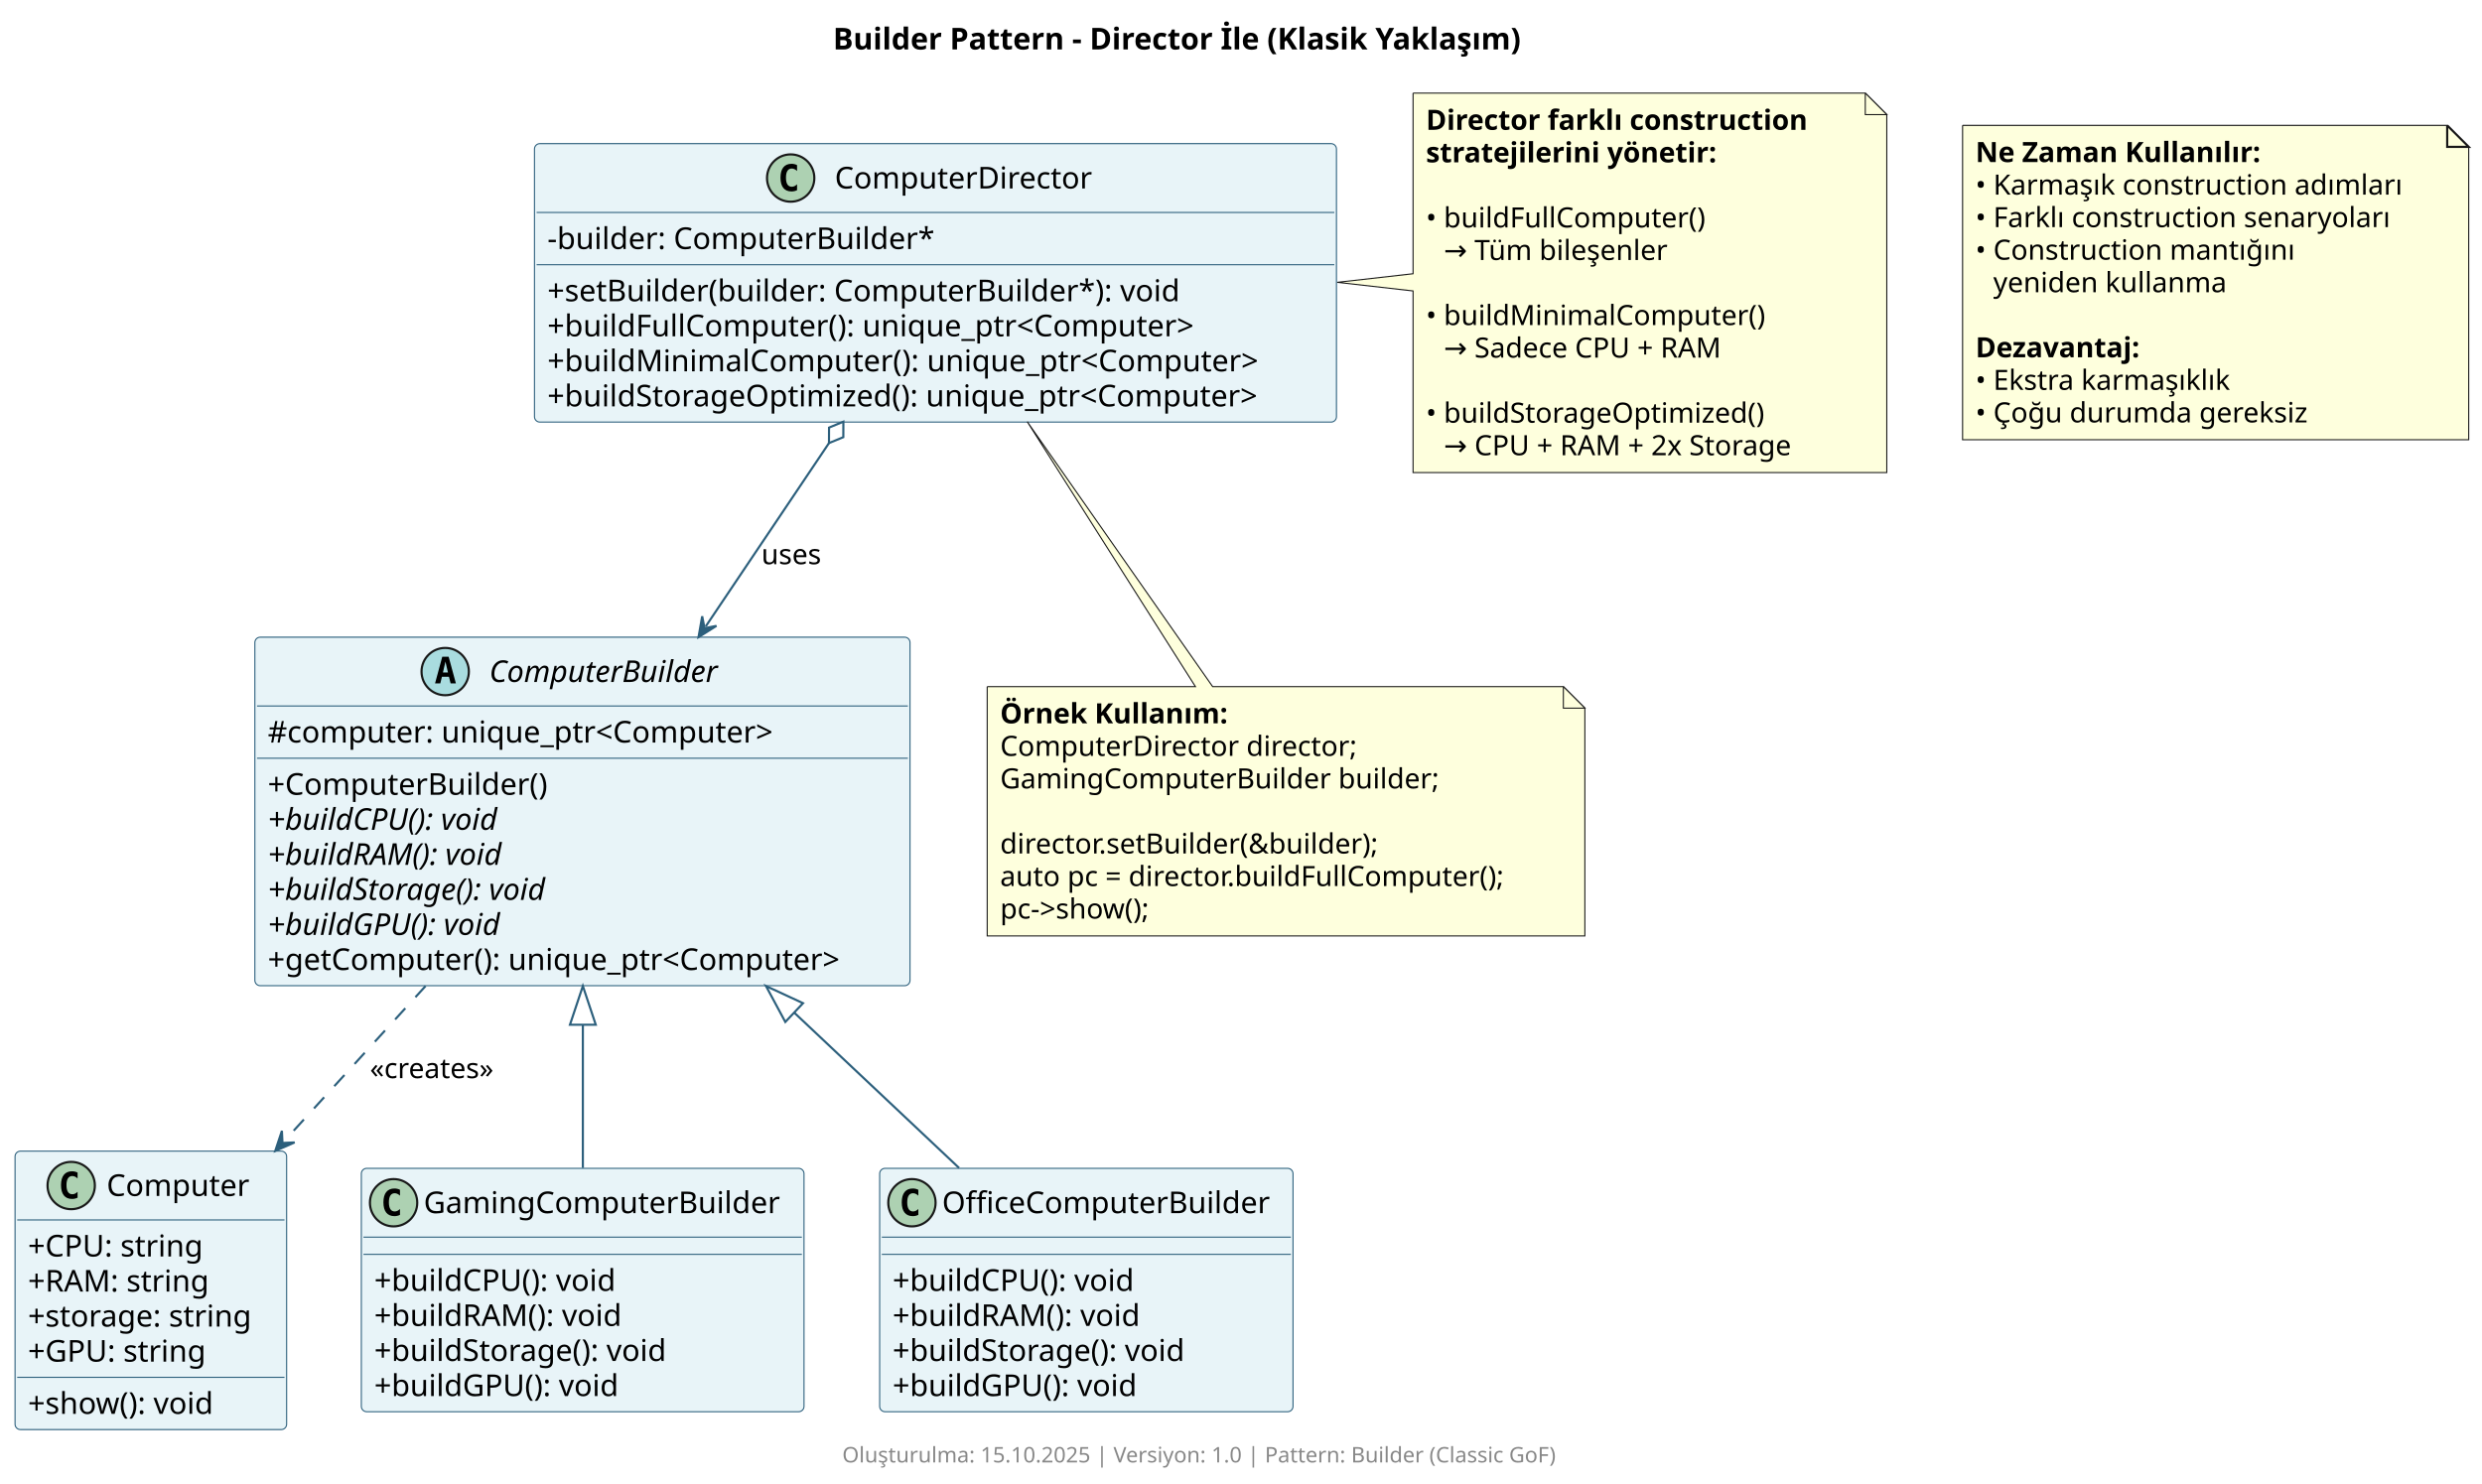
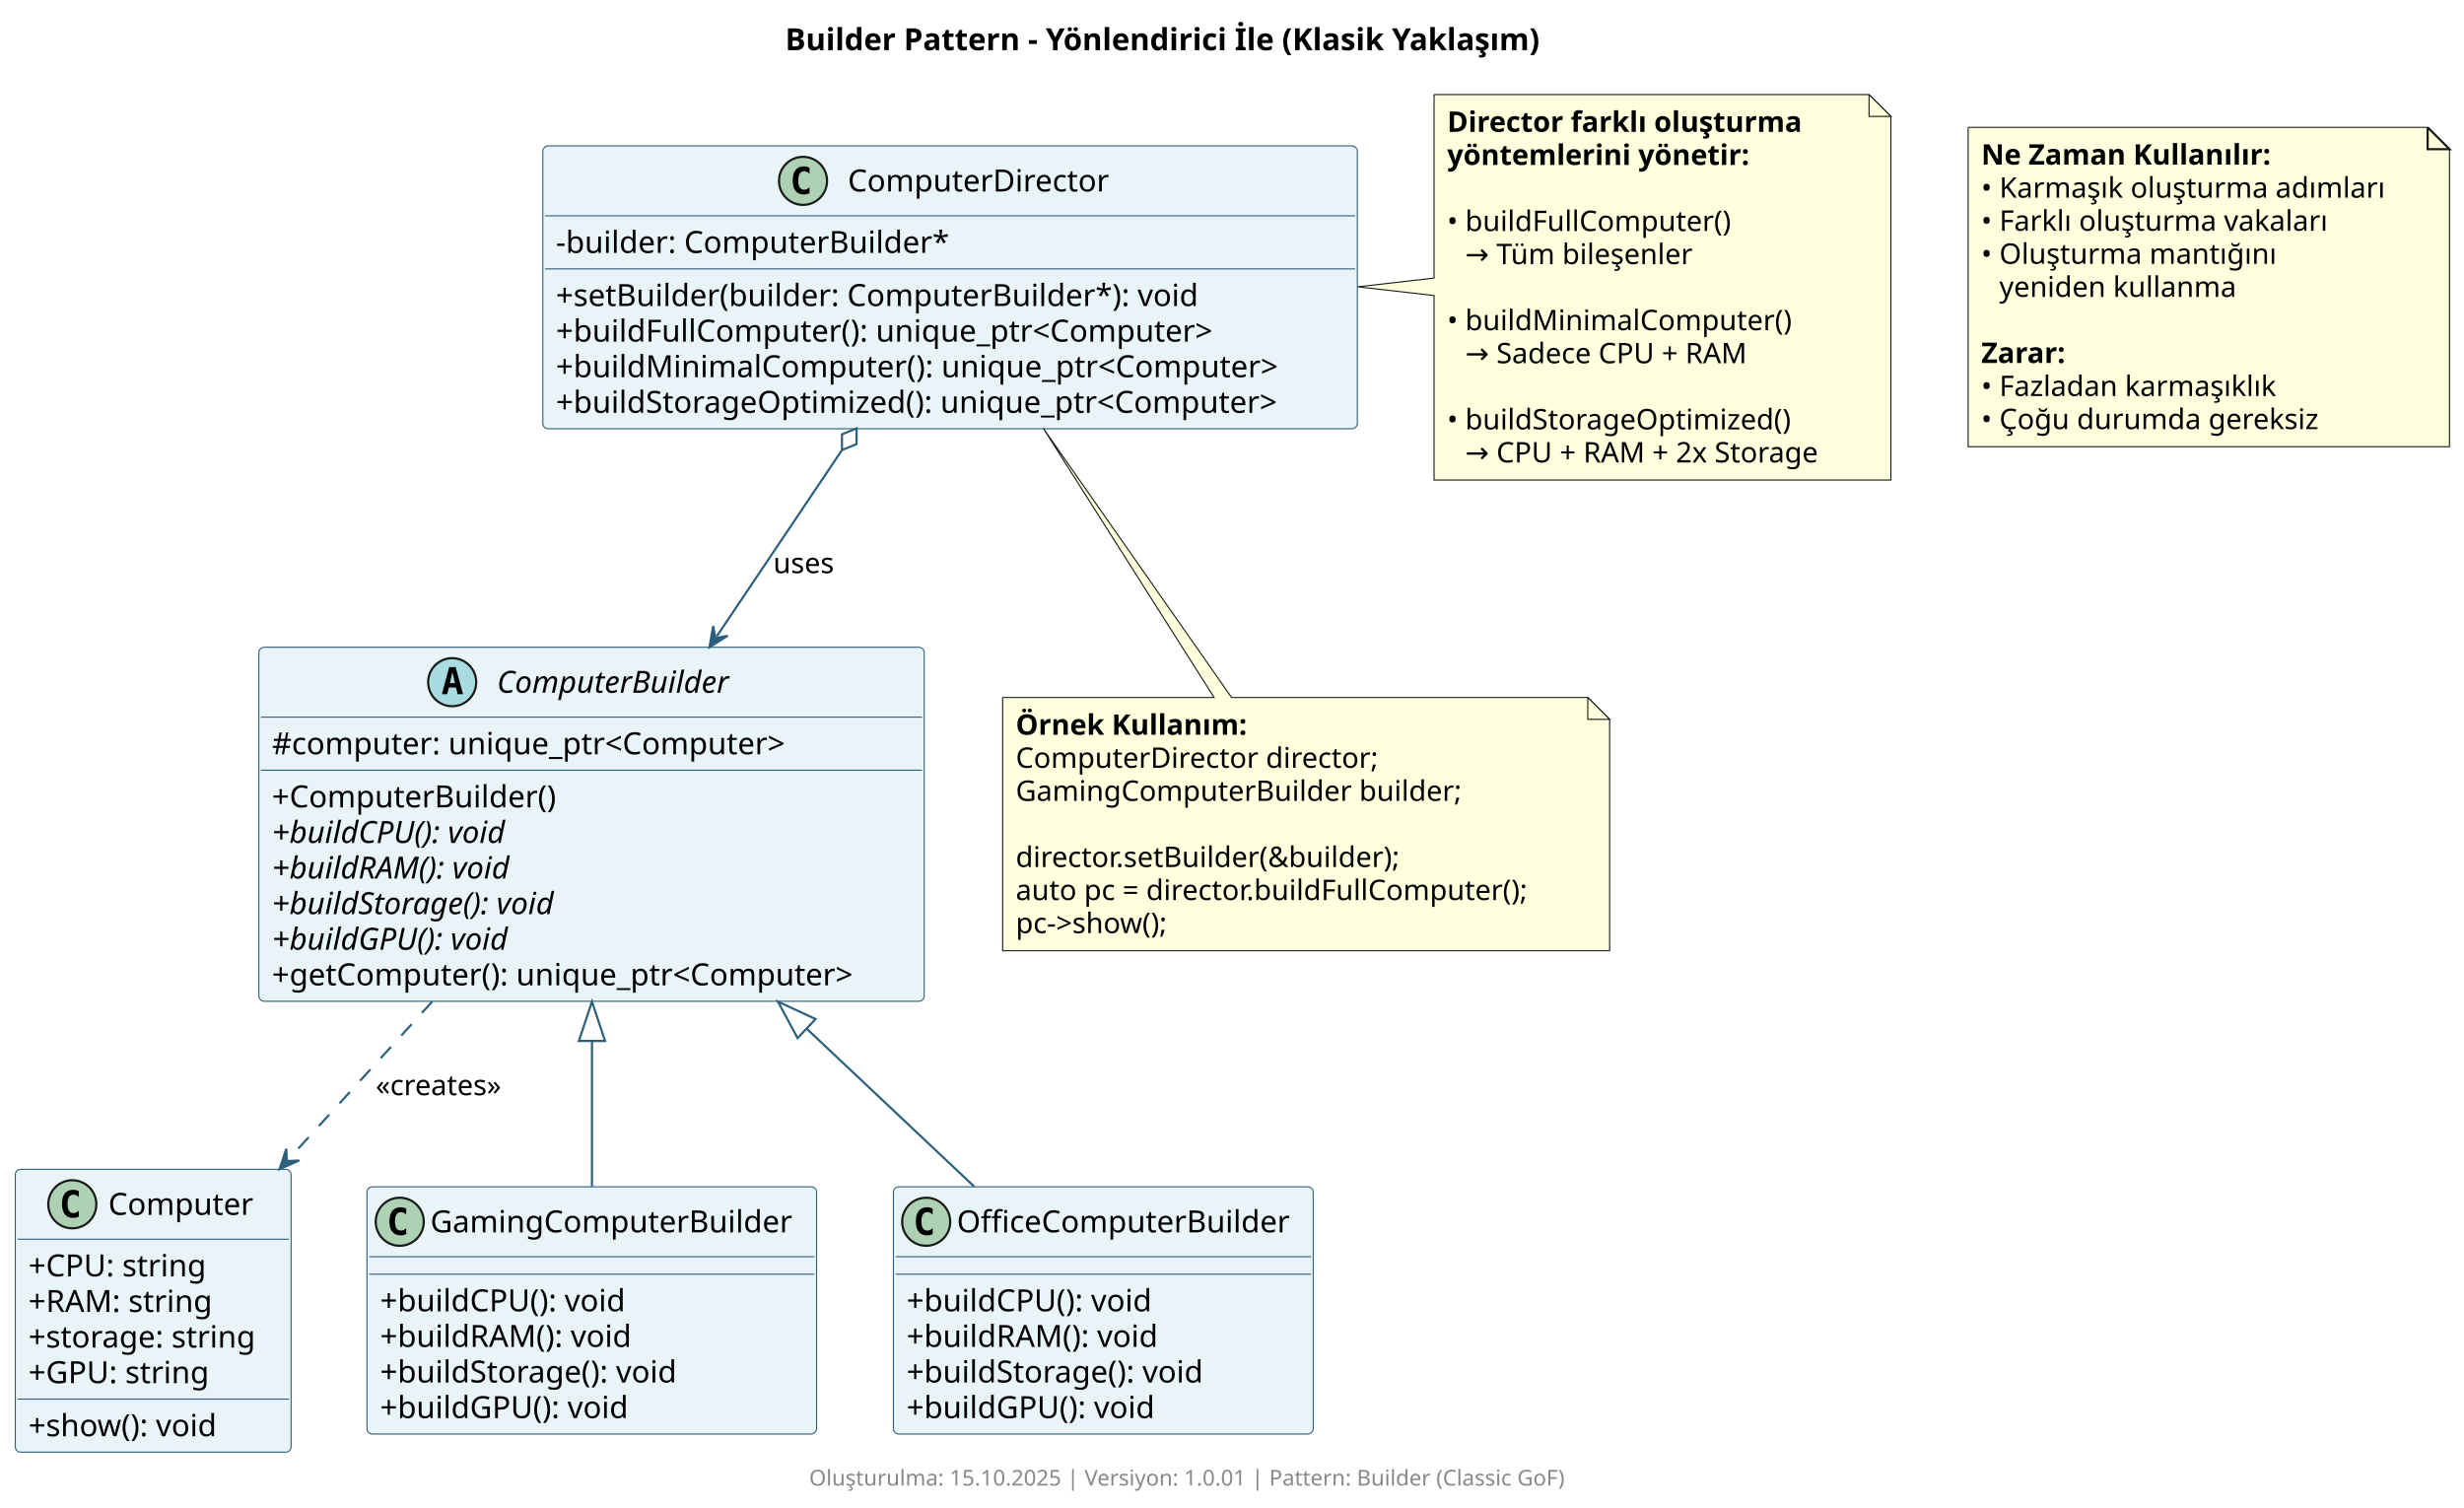
- <svg xmlns="http://www.w3.org/2000/svg" contentStyleType="text/css" data-diagram-type="CLASS" height="690px" preserveAspectRatio="none" style="width:1154px;height:690px;background:#FFFFFF;" version="1.1" viewBox="0 0 1154 690" width="1154px" zoomAndPan="magnify">
+ <svg xmlns="http://www.w3.org/2000/svg" contentStyleType="text/css" data-diagram-type="CLASS" height="690px" preserveAspectRatio="none" style="width:1128px;height:690px;background:#FFFFFF;" version="1.1" viewBox="0 0 1128 690" width="1128px" zoomAndPan="magnify">
  <defs />
  <g>
    <g class="title" data-source-line="13">
-       <text fill="#000000" font-family="sans-serif" font-size="14" font-weight="bold" lengthAdjust="spacing" textLength="366.201" x="387.307" y="22.995">Builder Pattern - Director İle (Klasik Yaklaşım)</text>
+       <text fill="#000000" font-family="sans-serif" font-size="14" font-weight="bold" lengthAdjust="spacing" textLength="395.473" x="359.444" y="22.995">Builder Pattern - Yönlendirici İle (Klasik Yaklaşım)</text>
    </g>
    <g class="entity" data-entity="Computer" data-source-line="26" data-uid="ent0002" id="entity_Computer">
      <rect fill="#E8F4F8" height="129.484" rx="2.5" ry="2.5" style="stroke:#2C5F7C;stroke-width:0.5;" width="126.269" x="7" y="535.297" />
      <ellipse cx="33.103" cy="551.297" fill="#ADD1B2" rx="11" ry="11" style="stroke:#181818;stroke-width:1;" />
      <path d="M36.072,556.938 Q35.493,557.234 34.853,557.375 Q34.212,557.531 33.509,557.531 Q31.009,557.531 29.681,555.891 Q28.368,554.234 28.368,551.109 Q28.368,547.984 29.681,546.328 Q31.009,544.672 33.509,544.672 Q34.212,544.672 34.853,544.828 Q35.509,544.984 36.072,545.281 L36.072,548 Q35.447,547.422 34.853,547.156 Q34.259,546.875 33.634,546.875 Q32.29,546.875 31.603,547.953 Q30.915,549.016 30.915,551.109 Q30.915,553.203 31.603,554.281 Q32.29,555.344 33.634,555.344 Q34.259,555.344 34.853,555.078 Q35.447,554.797 36.072,554.219 L36.072,556.938 Z " fill="#000000" />
      <text fill="#000000" font-family="sans-serif" font-size="14" lengthAdjust="spacing" textLength="69.597" x="49.57" y="556.144">Computer</text>
      <line style="stroke:#2C5F7C;stroke-width:0.5;" x1="8" x2="132.269" y1="567.297" y2="567.297" />
      <text fill="#000000" font-family="sans-serif" font-size="14" lengthAdjust="spacing" textLength="89.551" x="13" y="584.292">+CPU: string</text>
      <text fill="#000000" font-family="sans-serif" font-size="14" lengthAdjust="spacing" textLength="92.47" x="13" y="600.589">+RAM: string</text>
      <text fill="#000000" font-family="sans-serif" font-size="14" lengthAdjust="spacing" textLength="114.269" x="13" y="616.886">+storage: string</text>
      <text fill="#000000" font-family="sans-serif" font-size="14" lengthAdjust="spacing" textLength="90.624" x="13" y="633.183">+GPU: string</text>
      <line style="stroke:#2C5F7C;stroke-width:0.5;" x1="8" x2="132.269" y1="640.484" y2="640.484" />
      <text fill="#000000" font-family="sans-serif" font-size="14" lengthAdjust="spacing" textLength="97.631" x="13" y="657.48">+show(): void</text>
    </g>
    <g class="entity" data-entity="ComputerBuilder" data-source-line="36" data-uid="ent0003" id="entity_ComputerBuilder">
      <rect fill="#E8F4F8" height="162.078" rx="2.5" ry="2.5" style="stroke:#2C5F7C;stroke-width:0.5;" width="304.606" x="118.5" y="296.297" />
      <ellipse cx="206.998" cy="312.297" fill="#A9DCDF" rx="11" ry="11" style="stroke:#181818;stroke-width:1;" />
      <path d="M207.107,307.641 L205.951,312.719 L208.279,312.719 L207.107,307.641 Z M205.623,305.406 L208.607,305.406 L211.967,317.797 L209.514,317.797 L208.748,314.734 L205.467,314.734 L204.717,317.797 L202.279,317.797 L205.623,305.406 Z " fill="#000000" />
      <text fill="#000000" font-family="sans-serif" font-size="14" font-style="italic" lengthAdjust="spacing" textLength="119.109" x="227.498" y="317.144">ComputerBuilder</text>
      <line style="stroke:#2C5F7C;stroke-width:0.5;" x1="119.5" x2="422.106" y1="328.297" y2="328.297" />
      <text fill="#000000" font-family="sans-serif" font-size="14" lengthAdjust="spacing" textLength="256.614" x="124.5" y="345.292">#computer: unique_ptr&lt;Computer&gt;</text>
      <line style="stroke:#2C5F7C;stroke-width:0.5;" x1="119.5" x2="422.106" y1="352.594" y2="352.594" />
      <text fill="#000000" font-family="sans-serif" font-size="14" lengthAdjust="spacing" textLength="141.764" x="124.5" y="369.589">+ComputerBuilder()</text>
      <text fill="#000000" font-family="sans-serif" font-size="14" font-style="italic" lengthAdjust="spacing" textLength="124.339" x="124.5" y="385.886">+buildCPU(): void</text>
      <text fill="#000000" font-family="sans-serif" font-size="14" font-style="italic" lengthAdjust="spacing" textLength="127.258" x="124.5" y="402.183">+buildRAM(): void</text>
      <text fill="#000000" font-family="sans-serif" font-size="14" font-style="italic" lengthAdjust="spacing" textLength="150.65" x="124.5" y="418.479">+buildStorage(): void</text>
      <text fill="#000000" font-family="sans-serif" font-size="14" font-style="italic" lengthAdjust="spacing" textLength="125.412" x="124.5" y="434.776">+buildGPU(): void</text>
      <text fill="#000000" font-family="sans-serif" font-size="14" lengthAdjust="spacing" textLength="292.606" x="124.5" y="451.073">+getComputer(): unique_ptr&lt;Computer&gt;</text>
    </g>
    <g class="entity" data-entity="GamingComputerBuilder" data-source-line="48" data-uid="ent0004" id="entity_GamingComputerBuilder">
      <rect fill="#E8F4F8" height="113.188" rx="2.5" ry="2.5" style="stroke:#2C5F7C;stroke-width:0.5;" width="205.824" x="168" y="543.297" />
      <ellipse cx="183" cy="559.297" fill="#ADD1B2" rx="11" ry="11" style="stroke:#181818;stroke-width:1;" />
      <path d="M185.969,564.938 Q185.391,565.234 184.75,565.375 Q184.109,565.531 183.406,565.531 Q180.906,565.531 179.578,563.891 Q178.266,562.234 178.266,559.109 Q178.266,555.984 179.578,554.328 Q180.906,552.672 183.406,552.672 Q184.109,552.672 184.75,552.828 Q185.406,552.984 185.969,553.281 L185.969,556 Q185.344,555.422 184.75,555.156 Q184.156,554.875 183.531,554.875 Q182.188,554.875 181.5,555.953 Q180.812,557.016 180.812,559.109 Q180.812,561.203 181.5,562.281 Q182.188,563.344 183.531,563.344 Q184.156,563.344 184.75,563.078 Q185.344,562.797 185.969,562.219 L185.969,564.938 Z " fill="#000000" />
      <text fill="#000000" font-family="sans-serif" font-size="14" lengthAdjust="spacing" textLength="173.824" x="197" y="564.144">GamingComputerBuilder</text>
      <line style="stroke:#2C5F7C;stroke-width:0.5;" x1="169" x2="372.824" y1="575.297" y2="575.297" />
      <line style="stroke:#2C5F7C;stroke-width:0.5;" x1="169" x2="372.824" y1="583.297" y2="583.297" />
      <text fill="#000000" font-family="sans-serif" font-size="14" lengthAdjust="spacing" textLength="124.339" x="174" y="600.292">+buildCPU(): void</text>
      <text fill="#000000" font-family="sans-serif" font-size="14" lengthAdjust="spacing" textLength="127.258" x="174" y="616.589">+buildRAM(): void</text>
      <text fill="#000000" font-family="sans-serif" font-size="14" lengthAdjust="spacing" textLength="150.65" x="174" y="632.886">+buildStorage(): void</text>
      <text fill="#000000" font-family="sans-serif" font-size="14" lengthAdjust="spacing" textLength="125.412" x="174" y="649.183">+buildGPU(): void</text>
    </g>
    <g class="entity" data-entity="OfficeComputerBuilder" data-source-line="55" data-uid="ent0005" id="entity_OfficeComputerBuilder">
      <rect fill="#E8F4F8" height="113.188" rx="2.5" ry="2.5" style="stroke:#2C5F7C;stroke-width:0.5;" width="192.186" x="409" y="543.297" />
      <ellipse cx="424" cy="559.297" fill="#ADD1B2" rx="11" ry="11" style="stroke:#181818;stroke-width:1;" />
      <path d="M426.969,564.938 Q426.391,565.234 425.75,565.375 Q425.109,565.531 424.406,565.531 Q421.906,565.531 420.578,563.891 Q419.266,562.234 419.266,559.109 Q419.266,555.984 420.578,554.328 Q421.906,552.672 424.406,552.672 Q425.109,552.672 425.75,552.828 Q426.406,552.984 426.969,553.281 L426.969,556 Q426.344,555.422 425.75,555.156 Q425.156,554.875 424.531,554.875 Q423.188,554.875 422.5,555.953 Q421.812,557.016 421.812,559.109 Q421.812,561.203 422.5,562.281 Q423.188,563.344 424.531,563.344 Q425.156,563.344 425.75,563.078 Q426.344,562.797 426.969,562.219 L426.969,564.938 Z " fill="#000000" />
      <text fill="#000000" font-family="sans-serif" font-size="14" lengthAdjust="spacing" textLength="160.186" x="438" y="564.144">OfficeComputerBuilder</text>
      <line style="stroke:#2C5F7C;stroke-width:0.5;" x1="410" x2="600.187" y1="575.297" y2="575.297" />
      <line style="stroke:#2C5F7C;stroke-width:0.5;" x1="410" x2="600.187" y1="583.297" y2="583.297" />
      <text fill="#000000" font-family="sans-serif" font-size="14" lengthAdjust="spacing" textLength="124.339" x="415" y="600.292">+buildCPU(): void</text>
      <text fill="#000000" font-family="sans-serif" font-size="14" lengthAdjust="spacing" textLength="127.258" x="415" y="616.589">+buildRAM(): void</text>
      <text fill="#000000" font-family="sans-serif" font-size="14" lengthAdjust="spacing" textLength="150.65" x="415" y="632.886">+buildStorage(): void</text>
      <text fill="#000000" font-family="sans-serif" font-size="14" lengthAdjust="spacing" textLength="125.412" x="415" y="649.183">+buildGPU(): void</text>
    </g>
    <g class="entity" data-entity="ComputerDirector" data-source-line="63" data-uid="ent0006" id="entity_ComputerDirector">
      <rect fill="#E8F4F8" height="129.484" rx="2.5" ry="2.5" style="stroke:#2C5F7C;stroke-width:0.5;" width="372.883" x="248.5" y="66.797" />
      <ellipse cx="367.62" cy="82.797" fill="#ADD1B2" rx="11" ry="11" style="stroke:#181818;stroke-width:1;" />
      <path d="M370.588,88.438 Q370.01,88.734 369.37,88.875 Q368.729,89.031 368.026,89.031 Q365.526,89.031 364.198,87.391 Q362.885,85.734 362.885,82.609 Q362.885,79.484 364.198,77.828 Q365.526,76.172 368.026,76.172 Q368.729,76.172 369.37,76.328 Q370.026,76.484 370.588,76.781 L370.588,79.5 Q369.963,78.922 369.37,78.656 Q368.776,78.375 368.151,78.375 Q366.807,78.375 366.12,79.453 Q365.432,80.516 365.432,82.609 Q365.432,84.703 366.12,85.781 Q366.807,86.844 368.151,86.844 Q368.776,86.844 369.37,86.578 Q369.963,86.297 370.588,85.719 L370.588,88.438 Z " fill="#000000" />
      <text fill="#000000" font-family="sans-serif" font-size="14" lengthAdjust="spacing" textLength="126.144" x="388.12" y="87.644">ComputerDirector</text>
      <line style="stroke:#2C5F7C;stroke-width:0.5;" x1="249.5" x2="620.383" y1="98.797" y2="98.797" />
      <text fill="#000000" font-family="sans-serif" font-size="14" lengthAdjust="spacing" textLength="189.123" x="254.5" y="115.792">-builder: ComputerBuilder*</text>
      <line style="stroke:#2C5F7C;stroke-width:0.5;" x1="249.5" x2="620.383" y1="123.094" y2="123.094" />
      <text fill="#000000" font-family="sans-serif" font-size="14" lengthAdjust="spacing" textLength="316.429" x="254.5" y="140.089">+setBuilder(builder: ComputerBuilder*): void</text>
      <text fill="#000000" font-family="sans-serif" font-size="14" lengthAdjust="spacing" textLength="328.747" x="254.5" y="156.386">+buildFullComputer(): unique_ptr&lt;Computer&gt;</text>
      <text fill="#000000" font-family="sans-serif" font-size="14" lengthAdjust="spacing" textLength="358.88" x="254.5" y="172.683">+buildMinimalComputer(): unique_ptr&lt;Computer&gt;</text>
      <text fill="#000000" font-family="sans-serif" font-size="14" lengthAdjust="spacing" textLength="360.883" x="254.5" y="188.98">+buildStorageOptimized(): unique_ptr&lt;Computer&gt;</text>
    </g>
    <g class="entity" data-entity="GMN11" data-source-line="79" data-uid="ent0012" id="entity_GMN11">
-       <path d="M657,43.297 L657,127.297 L621.75,131.297 L657,135.297 L657,219.758 A0,0 0 0 0 657,219.758 L877.259,219.758 A0,0 0 0 0 877.259,219.758 L877.259,53.297 L867.259,43.297 L657,43.297 A0,0 0 0 0 657,43.297" fill="#FEFFDD" style="stroke:#181818;stroke-width:0.5;" />
-       <path d="M867.259,43.297 L867.259,53.297 L877.259,53.297 L867.259,43.297" fill="#FEFFDD" style="stroke:#181818;stroke-width:0.5;" />
-       <text fill="#000000" font-family="sans-serif" font-size="13" font-weight="bold" lengthAdjust="spacing" textLength="199.259" x="663" y="60.364">Director farklı construction</text>
-       <text fill="#000000" font-family="sans-serif" font-size="13" font-weight="bold" lengthAdjust="spacing" textLength="153.213" x="663" y="75.497">stratejilerini yönetir:</text>
-       <text fill="#000000" font-family="sans-serif" font-size="13" lengthAdjust="spacing" textLength="4.132" x="663" y="90.629"> </text>
-       <text fill="#000000" font-family="sans-serif" font-size="13" lengthAdjust="spacing" textLength="141.477" x="663" y="105.762">• buildFullComputer()</text>
-       <text fill="#000000" font-family="sans-serif" font-size="13" lengthAdjust="spacing" textLength="111.439" x="671.265" y="120.895">→ Tüm bileşenler</text>
-       <text fill="#000000" font-family="sans-serif" font-size="13" lengthAdjust="spacing" textLength="4.132" x="663" y="136.028"> </text>
-       <text fill="#000000" font-family="sans-serif" font-size="13" lengthAdjust="spacing" textLength="169.457" x="663" y="151.161">• buildMinimalComputer()</text>
-       <text fill="#000000" font-family="sans-serif" font-size="13" lengthAdjust="spacing" textLength="141.502" x="671.265" y="166.293">→ Sadece CPU + RAM</text>
-       <text fill="#000000" font-family="sans-serif" font-size="13" lengthAdjust="spacing" textLength="4.132" x="663" y="181.426"> </text>
-       <text fill="#000000" font-family="sans-serif" font-size="13" lengthAdjust="spacing" textLength="171.317" x="663" y="196.559">• buildStorageOptimized()</text>
-       <text fill="#000000" font-family="sans-serif" font-size="13" lengthAdjust="spacing" textLength="179.874" x="671.265" y="211.692">→ CPU + RAM + 2x Storage</text>
+       <path d="M656.5,43.297 L656.5,127.297 L621.56,131.297 L656.5,135.297 L656.5,219.758 A0,0 0 0 0 656.5,219.758 L865.638,219.758 A0,0 0 0 0 865.638,219.758 L865.638,53.297 L855.638,43.297 L656.5,43.297 A0,0 0 0 0 656.5,43.297" fill="#FEFFDD" style="stroke:#181818;stroke-width:0.5;" />
+       <path d="M855.638,43.297 L855.638,53.297 L865.638,53.297 L855.638,43.297" fill="#FEFFDD" style="stroke:#181818;stroke-width:0.5;" />
+       <text fill="#000000" font-family="sans-serif" font-size="13" font-weight="bold" lengthAdjust="spacing" textLength="181.765" x="662.5" y="60.364">Director farklı oluşturma</text>
+       <text fill="#000000" font-family="sans-serif" font-size="13" font-weight="bold" lengthAdjust="spacing" textLength="155.372" x="662.5" y="75.497">yöntemlerini yönetir:</text>
+       <text fill="#000000" font-family="sans-serif" font-size="13" lengthAdjust="spacing" textLength="4.132" x="662.5" y="90.629"> </text>
+       <text fill="#000000" font-family="sans-serif" font-size="13" lengthAdjust="spacing" textLength="141.477" x="662.5" y="105.762">• buildFullComputer()</text>
+       <text fill="#000000" font-family="sans-serif" font-size="13" lengthAdjust="spacing" textLength="111.439" x="670.765" y="120.895">→ Tüm bileşenler</text>
+       <text fill="#000000" font-family="sans-serif" font-size="13" lengthAdjust="spacing" textLength="4.132" x="662.5" y="136.028"> </text>
+       <text fill="#000000" font-family="sans-serif" font-size="13" lengthAdjust="spacing" textLength="169.457" x="662.5" y="151.161">• buildMinimalComputer()</text>
+       <text fill="#000000" font-family="sans-serif" font-size="13" lengthAdjust="spacing" textLength="141.502" x="670.765" y="166.293">→ Sadece CPU + RAM</text>
+       <text fill="#000000" font-family="sans-serif" font-size="13" lengthAdjust="spacing" textLength="4.132" x="662.5" y="181.426"> </text>
+       <text fill="#000000" font-family="sans-serif" font-size="13" lengthAdjust="spacing" textLength="171.317" x="662.5" y="196.559">• buildStorageOptimized()</text>
+       <text fill="#000000" font-family="sans-serif" font-size="13" lengthAdjust="spacing" textLength="179.874" x="670.765" y="211.692">→ CPU + RAM + 2x Storage</text>
    </g>
    <g class="entity" data-entity="GMN14" data-source-line="93" data-uid="ent0015" id="entity_GMN14">
      <path d="M459,319.297 L459,435.227 A0,0 0 0 0 459,435.227 L736.883,435.227 A0,0 0 0 0 736.883,435.227 L736.883,329.297 L726.883,319.297 L563.81,319.297 L477.61,196.087 L555.81,319.297 L459,319.297 A0,0 0 0 0 459,319.297" fill="#FEFFDD" style="stroke:#181818;stroke-width:0.5;" />
      <path d="M726.883,319.297 L726.883,329.297 L736.883,329.297 L726.883,319.297" fill="#FEFFDD" style="stroke:#181818;stroke-width:0.5;" />
      <text fill="#000000" font-family="sans-serif" font-size="13" font-weight="bold" lengthAdjust="spacing" textLength="118.174" x="465" y="336.364">Örnek Kullanım:</text>
      <text fill="#000000" font-family="sans-serif" font-size="13" lengthAdjust="spacing" textLength="176.395" x="465" y="351.497">ComputerDirector director;</text>
      <text fill="#000000" font-family="sans-serif" font-size="13" lengthAdjust="spacing" textLength="215.23" x="465" y="366.629">GamingComputerBuilder builder;</text>
      <text fill="#000000" font-family="sans-serif" font-size="13" lengthAdjust="spacing" textLength="4.132" x="465" y="381.762"> </text>
      <text fill="#000000" font-family="sans-serif" font-size="13" lengthAdjust="spacing" textLength="190.696" x="465" y="396.895">director.setBuilder(&amp;builder);</text>
      <text fill="#000000" font-family="sans-serif" font-size="13" lengthAdjust="spacing" textLength="256.883" x="465" y="412.028">auto pc = director.buildFullComputer();</text>
      <text fill="#000000" font-family="sans-serif" font-size="13" lengthAdjust="spacing" textLength="79.105" x="465" y="427.161">pc-&gt;show();</text>
    </g>
    <g class="entity" data-entity="N1" data-source-line="102" data-uid="ent0017" id="entity_N1">
-       <path d="M912.5,58.297 L912.5,204.492 L1147.816,204.492 L1147.816,68.297 L1137.816,58.297 L912.5,58.297" fill="#FEFFDD" style="stroke:#181818;stroke-width:0.5;" />
-       <path d="M1137.816,58.297 L1137.816,68.297 L1147.816,68.297 L1137.816,58.297" fill="#FEFFDD" style="stroke:#181818;stroke-width:1;" />
-       <text fill="#000000" font-family="sans-serif" font-size="13" font-weight="bold" lengthAdjust="spacing" textLength="149.767" x="918.5" y="75.364">Ne Zaman Kullanılır:</text>
-       <text fill="#000000" font-family="sans-serif" font-size="13" lengthAdjust="spacing" textLength="214.316" x="918.5" y="90.497">• Karmaşık construction adımları</text>
-       <text fill="#000000" font-family="sans-serif" font-size="13" lengthAdjust="spacing" textLength="208.952" x="918.5" y="105.629">• Farklı construction senaryoları</text>
-       <text fill="#000000" font-family="sans-serif" font-size="13" lengthAdjust="spacing" textLength="159.999" x="918.5" y="120.762">• Construction mantığını</text>
-       <text fill="#000000" font-family="sans-serif" font-size="13" lengthAdjust="spacing" textLength="115.991" x="926.765" y="135.895">yeniden kullanma</text>
-       <text fill="#000000" font-family="sans-serif" font-size="13" lengthAdjust="spacing" textLength="4.132" x="918.5" y="151.028"> </text>
-       <text fill="#000000" font-family="sans-serif" font-size="13" font-weight="bold" lengthAdjust="spacing" textLength="87.09" x="918.5" y="166.161">Dezavantaj:</text>
-       <text fill="#000000" font-family="sans-serif" font-size="13" lengthAdjust="spacing" textLength="130.99" x="918.5" y="181.293">• Ekstra karmaşıklık</text>
-       <text fill="#000000" font-family="sans-serif" font-size="13" lengthAdjust="spacing" textLength="166.874" x="918.5" y="196.426">• Çoğu durumda gereksiz</text>
+       <path d="M901,58.297 L901,204.492 L1121.361,204.492 L1121.361,68.297 L1111.361,58.297 L901,58.297" fill="#FEFFDD" style="stroke:#181818;stroke-width:0.5;" />
+       <path d="M1111.361,58.297 L1111.361,68.297 L1121.361,68.297 L1111.361,58.297" fill="#FEFFDD" style="stroke:#181818;stroke-width:1;" />
+       <text fill="#000000" font-family="sans-serif" font-size="13" font-weight="bold" lengthAdjust="spacing" textLength="149.767" x="907" y="75.364">Ne Zaman Kullanılır:</text>
+       <text fill="#000000" font-family="sans-serif" font-size="13" lengthAdjust="spacing" textLength="199.361" x="907" y="90.497">• Karmaşık oluşturma adımları</text>
+       <text fill="#000000" font-family="sans-serif" font-size="13" lengthAdjust="spacing" textLength="173.183" x="907" y="105.629">• Farklı oluşturma vakaları</text>
+       <text fill="#000000" font-family="sans-serif" font-size="13" lengthAdjust="spacing" textLength="145.393" x="907" y="120.762">• Oluşturma mantığını</text>
+       <text fill="#000000" font-family="sans-serif" font-size="13" lengthAdjust="spacing" textLength="115.991" x="915.265" y="135.895">yeniden kullanma</text>
+       <text fill="#000000" font-family="sans-serif" font-size="13" lengthAdjust="spacing" textLength="4.132" x="907" y="151.028"> </text>
+       <text fill="#000000" font-family="sans-serif" font-size="13" font-weight="bold" lengthAdjust="spacing" textLength="44.992" x="907" y="166.161">Zarar:</text>
+       <text fill="#000000" font-family="sans-serif" font-size="13" lengthAdjust="spacing" textLength="148.37" x="907" y="181.293">• Fazladan karmaşıklık</text>
+       <text fill="#000000" font-family="sans-serif" font-size="13" lengthAdjust="spacing" textLength="166.874" x="907" y="196.426">• Çoğu durumda gereksiz</text>
    </g>
    <g class="link" data-entity-1="ComputerBuilder" data-entity-2="Computer" data-source-line="73" data-uid="lnk7" id="link_ComputerBuilder_Computer">
      <path codeLine="73" d="M197.87,458.527 C174.85,483.767 153.812,506.852 132.012,530.772" fill="none" id="ComputerBuilder-to-Computer" style="stroke:#2C5F7C;stroke-width:1;stroke-dasharray:7.0,7.0;" />
      <polygon fill="#2C5F7C" points="127.97,535.207,136.989,531.249,131.338,531.511,131.076,525.861,127.97,535.207" style="stroke:#2C5F7C;stroke-width:1;" />
      <text fill="#000000" font-family="sans-serif" font-size="13" lengthAdjust="spacing" textLength="64.232" x="172" y="501.364">«creates»</text>
    </g>
    <g class="link" data-entity-1="ComputerBuilder" data-entity-2="GamingComputerBuilder" data-source-line="74" data-uid="lnk8" id="link_ComputerBuilder_GamingComputerBuilder">
      <path codeLine="74" d="M271,476.527 C271,504.597 271,517.487 271,543.117" fill="none" id="ComputerBuilder-backto-GamingComputerBuilder" style="stroke:#2C5F7C;stroke-width:1;" />
      <polygon fill="none" points="271,458.527,265,476.527,277,476.527,271,458.527" style="stroke:#2C5F7C;stroke-width:1;" />
    </g>
    <g class="link" data-entity-1="ComputerBuilder" data-entity-2="OfficeComputerBuilder" data-source-line="75" data-uid="lnk9" id="link_ComputerBuilder_OfficeComputerBuilder">
      <path codeLine="75" d="M369.243,470.869 C399.043,498.939 418.71,517.487 445.91,543.117" fill="none" id="ComputerBuilder-backto-OfficeComputerBuilder" style="stroke:#2C5F7C;stroke-width:1;" />
      <polygon fill="none" points="356.14,458.527,365.129,475.236,373.356,466.501,356.14,458.527" style="stroke:#2C5F7C;stroke-width:1;" />
    </g>
    <g class="link" data-entity-1="ComputerDirector" data-entity-2="ComputerBuilder" data-source-line="76" data-uid="lnk10" id="link_ComputerDirector_ComputerBuilder">
      <path codeLine="76" d="M385.435,206.045 C364.835,236.685 349.988,258.788 328.128,291.298" fill="none" id="ComputerDirector-ComputerBuilder" style="stroke:#2C5F7C;stroke-width:1;" />
      <polygon fill="none" points="392.13,196.087,385.463,198.834,385.435,206.045,392.102,203.298,392.13,196.087" style="stroke:#2C5F7C;stroke-width:1;" />
      <polygon fill="#2C5F7C" points="324.78,296.277,333.121,291.04,327.57,292.128,326.483,286.576,324.78,296.277" style="stroke:#2C5F7C;stroke-width:1;" />
      <text fill="#000000" font-family="sans-serif" font-size="13" lengthAdjust="spacing" textLength="29.783" x="354" y="262.364">uses</text>
    </g>
    <g class="footer" data-source-line="104">
-       <text fill="#888888" font-family="sans-serif" font-size="10" lengthAdjust="spacing" textLength="357.607" x="391.604" y="680.063">Oluşturulma: 15.10.2025 | Versiyon: 1.0 | Pattern: Builder (Classic GoF)</text>
+       <text fill="#888888" font-family="sans-serif" font-size="10" lengthAdjust="spacing" textLength="373.511" x="370.425" y="680.063">Oluşturulma: 15.10.2025 | Versiyon: 1.0.01 | Pattern: Builder (Classic GoF)</text>
    </g>
  </g>
</svg>
